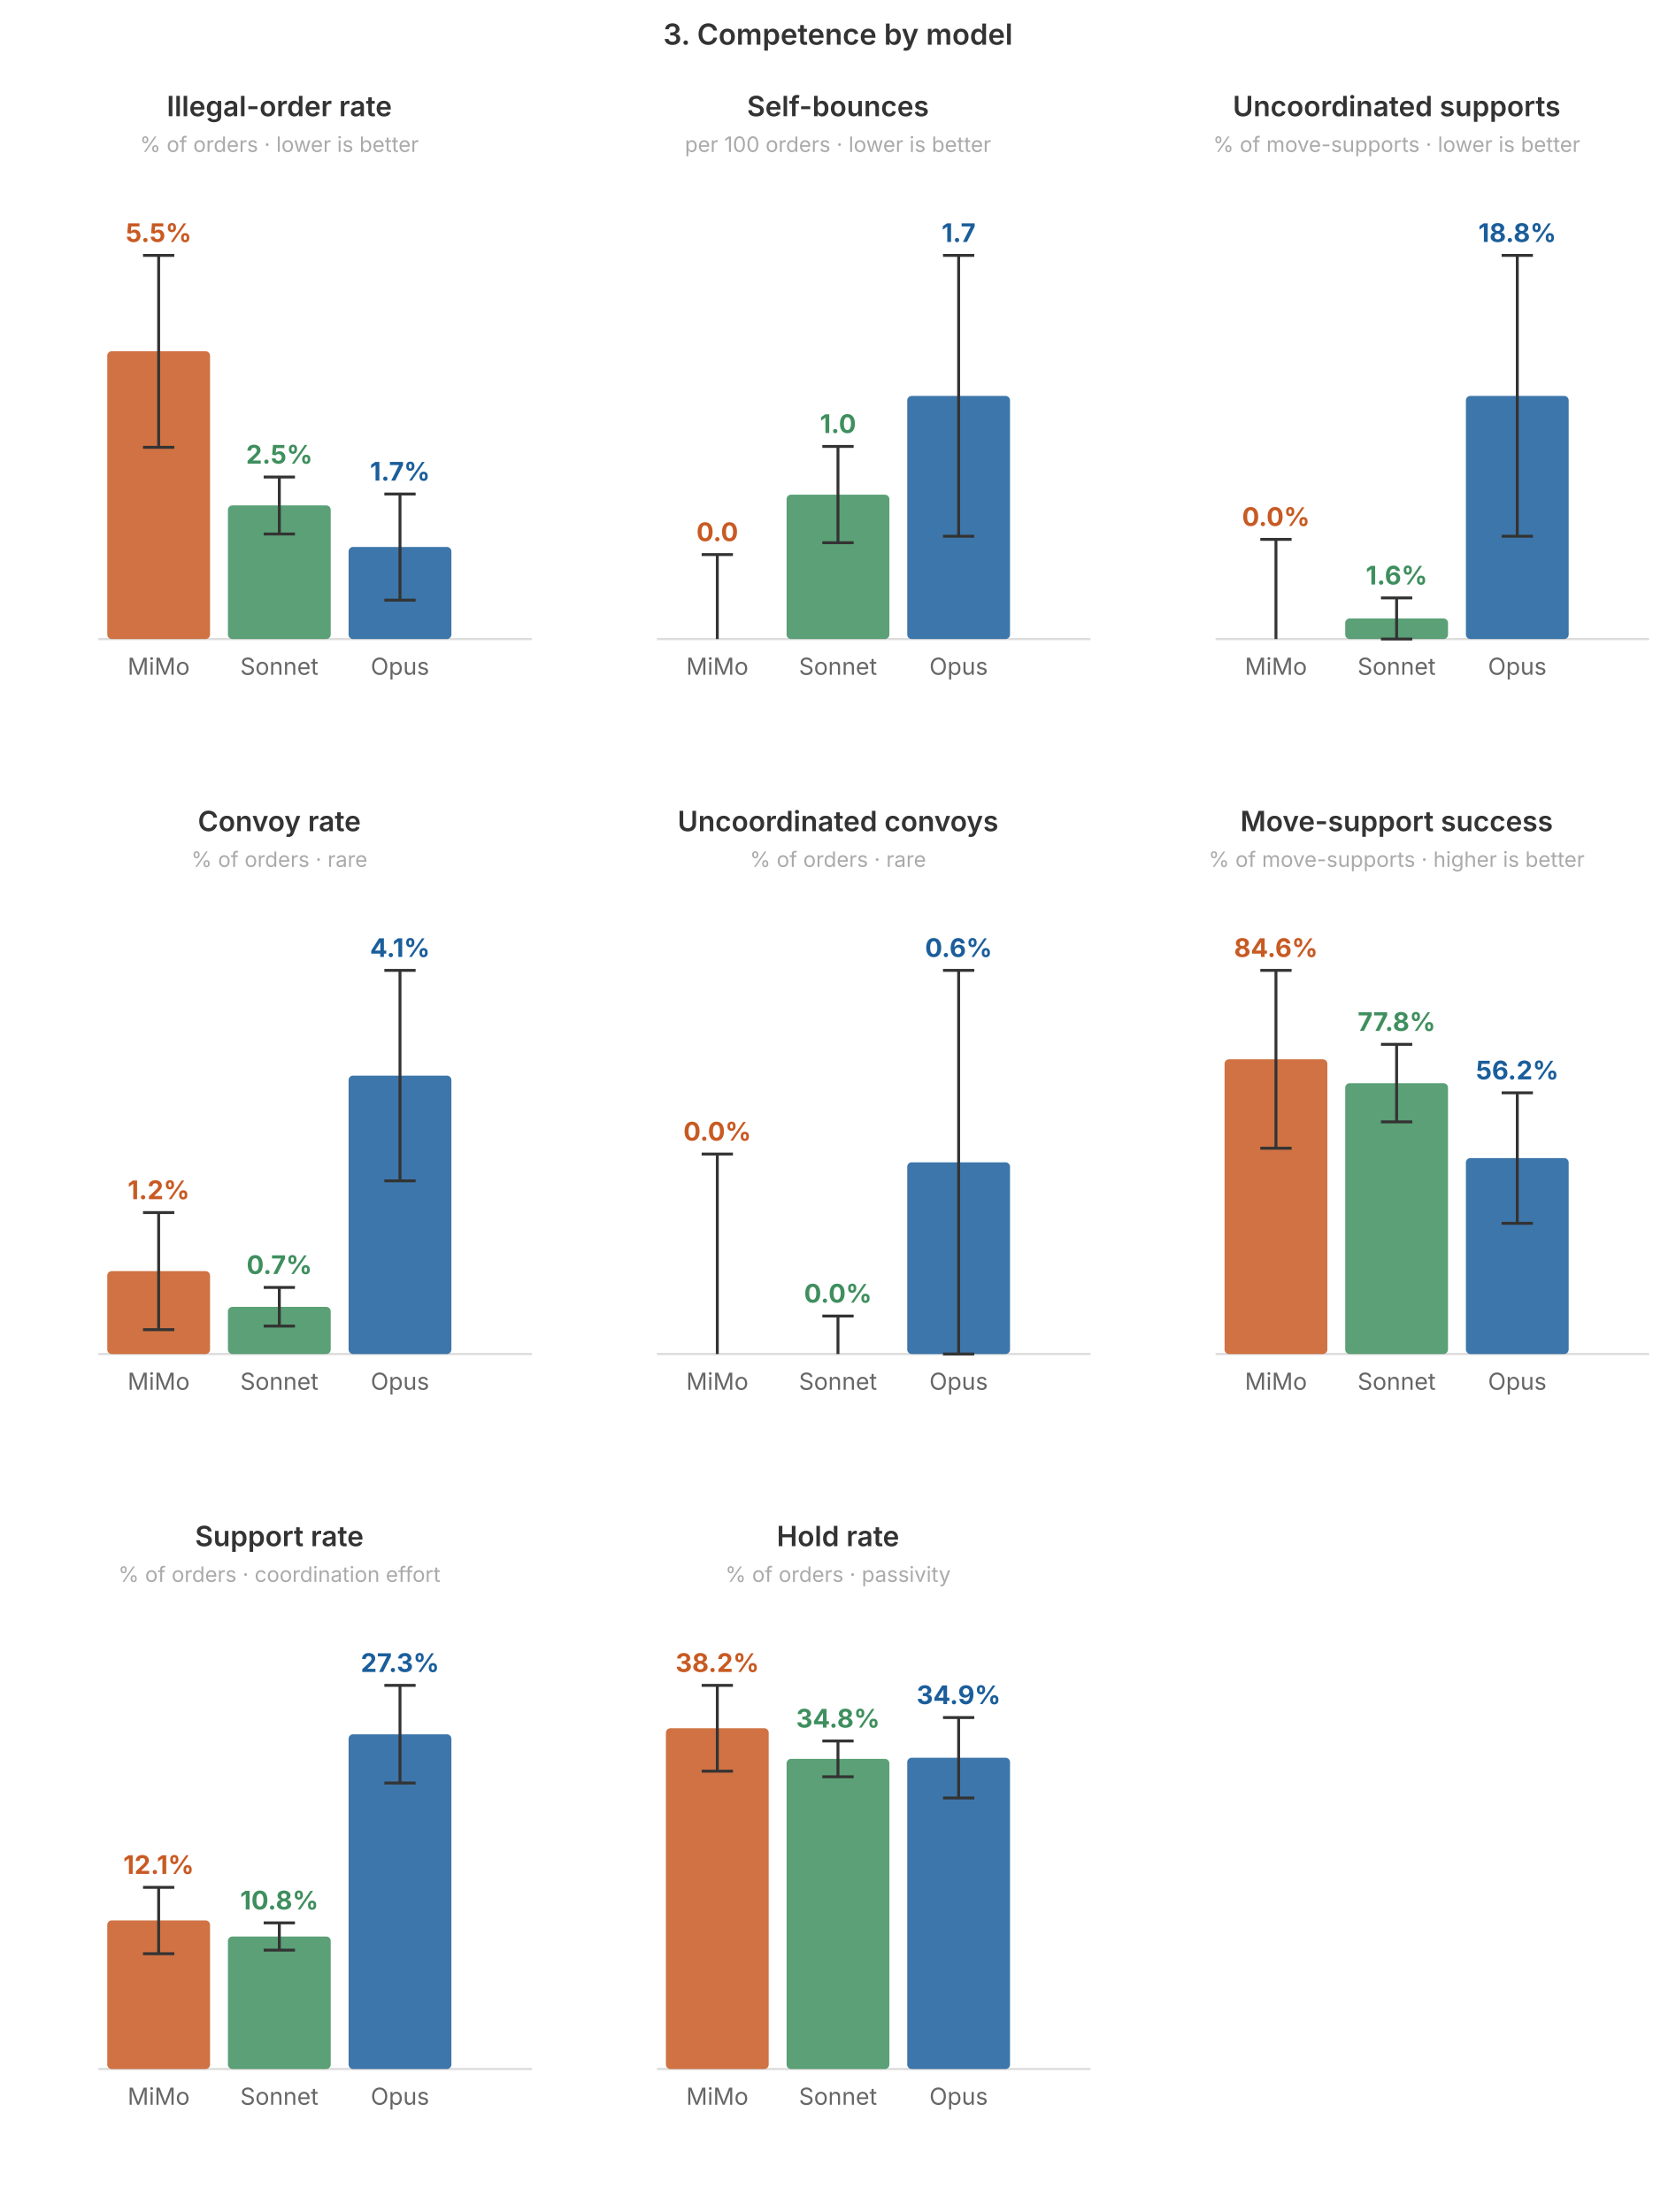
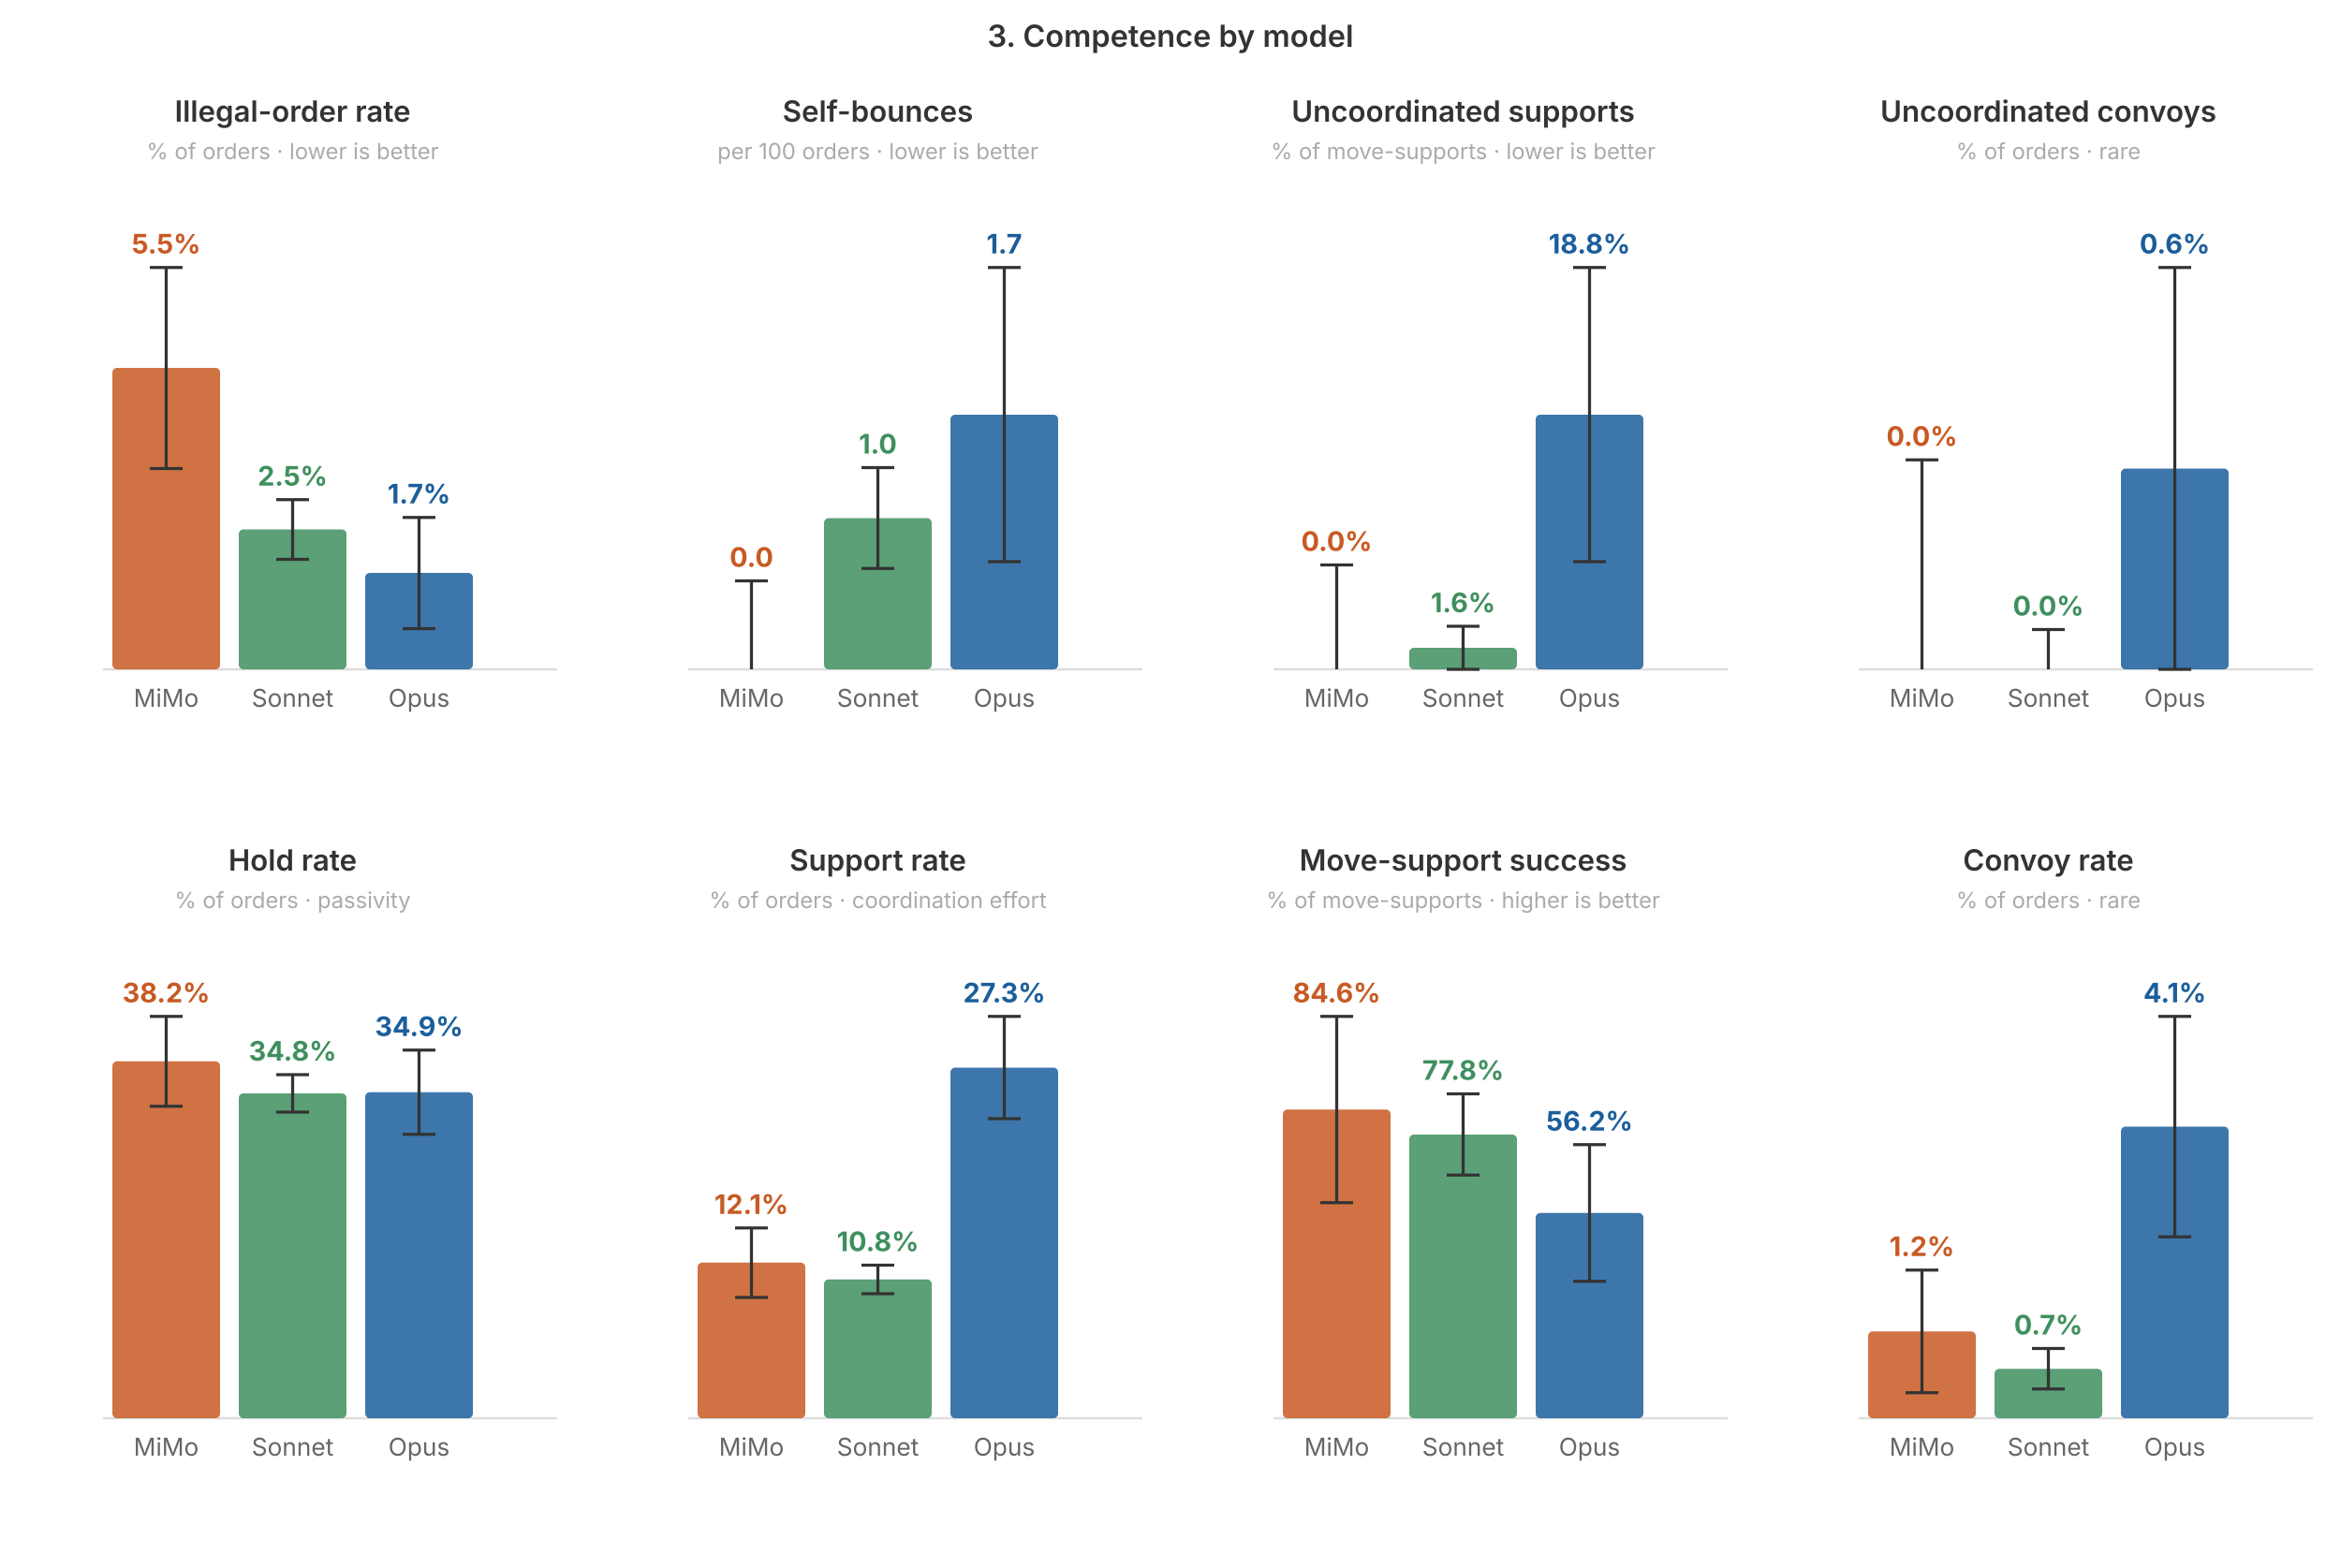
- <svg xmlns="http://www.w3.org/2000/svg" viewBox="0 0 750 990" font-family="-apple-system, system-ui, sans-serif" width="750" height="990">
-   <text x="375" y="20" text-anchor="middle" font-size="13" font-weight="600" fill="#333">3. Competence by model</text>
+ <svg xmlns="http://www.w3.org/2000/svg" viewBox="0 0 1000 670" font-family="-apple-system, system-ui, sans-serif" width="1000" height="670">
+   <text x="500" y="20" text-anchor="middle" font-size="13" font-weight="600" fill="#333">3. Competence by model</text>
  <text x="125" y="52" text-anchor="middle" font-size="12.5" font-weight="600" fill="#333">Illegal-order rate</text>
  <text x="125" y="68" text-anchor="middle" font-size="9.5" fill="#aaa">% of orders · lower is better</text>
  <line x1="44" y1="286" x2="238" y2="286" stroke="#ddd" stroke-width="1" />
  <rect x="48.0" y="157.2" width="46" height="128.8" rx="2" fill="#c85a23" fill-opacity="0.85" />
  <line x1="71.0" y1="114.3" x2="71.0" y2="200.2" stroke="#333" stroke-width="1.3" />
  <line x1="64.0" y1="114.3" x2="78.0" y2="114.3" stroke="#333" stroke-width="1.3" />
  <line x1="64.0" y1="200.2" x2="78.0" y2="200.2" stroke="#333" stroke-width="1.3" />
  <text x="71.0" y="108.3" text-anchor="middle" font-size="11.5" font-weight="700" fill="#c85a23">5.5%</text>
  <text x="71.0" y="302.0" text-anchor="middle" font-size="10.5" fill="#666">MiMo</text>
  <rect x="102.0" y="226.2" width="46" height="59.8" rx="2" fill="#3f8f5e" fill-opacity="0.85" />
  <line x1="125.0" y1="213.5" x2="125.0" y2="239.0" stroke="#333" stroke-width="1.3" />
  <line x1="118.0" y1="213.5" x2="132.0" y2="213.5" stroke="#333" stroke-width="1.3" />
  <line x1="118.0" y1="239.0" x2="132.0" y2="239.0" stroke="#333" stroke-width="1.3" />
  <text x="125.0" y="207.5" text-anchor="middle" font-size="11.5" font-weight="700" fill="#3f8f5e">2.5%</text>
  <text x="125.0" y="302.0" text-anchor="middle" font-size="10.5" fill="#666">Sonnet</text>
  <rect x="156.0" y="244.8" width="46" height="41.2" rx="2" fill="#1b5e9b" fill-opacity="0.85" />
  <line x1="179.0" y1="221.1" x2="179.0" y2="268.6" stroke="#333" stroke-width="1.3" />
  <line x1="172.0" y1="221.1" x2="186.0" y2="221.1" stroke="#333" stroke-width="1.3" />
  <line x1="172.0" y1="268.6" x2="186.0" y2="268.6" stroke="#333" stroke-width="1.3" />
  <text x="179.0" y="215.1" text-anchor="middle" font-size="11.5" font-weight="700" fill="#1b5e9b">1.7%</text>
  <text x="179.0" y="302.0" text-anchor="middle" font-size="10.5" fill="#666">Opus</text>
  <text x="375" y="52" text-anchor="middle" font-size="12.5" font-weight="600" fill="#333">Self-bounces</text>
  <text x="375" y="68" text-anchor="middle" font-size="9.5" fill="#aaa">per 100 orders · lower is better</text>
  <line x1="294" y1="286" x2="488" y2="286" stroke="#ddd" stroke-width="1" />
  <rect x="298.0" y="286.0" width="46" height="0.0" rx="2" fill="#c85a23" fill-opacity="0.85" />
  <line x1="321.0" y1="248.2" x2="321.0" y2="286.0" stroke="#333" stroke-width="1.3" />
  <line x1="314.0" y1="248.2" x2="328.0" y2="248.2" stroke="#333" stroke-width="1.3" />
  <text x="321.0" y="242.2" text-anchor="middle" font-size="11.5" font-weight="700" fill="#c85a23">0.0</text>
  <text x="321.0" y="302.0" text-anchor="middle" font-size="10.5" fill="#666">MiMo</text>
  <rect x="352.0" y="221.4" width="46" height="64.6" rx="2" fill="#3f8f5e" fill-opacity="0.85" />
  <line x1="375.0" y1="199.8" x2="375.0" y2="242.9" stroke="#333" stroke-width="1.3" />
  <line x1="368.0" y1="199.8" x2="382.0" y2="199.8" stroke="#333" stroke-width="1.3" />
  <line x1="368.0" y1="242.9" x2="382.0" y2="242.9" stroke="#333" stroke-width="1.3" />
  <text x="375.0" y="193.8" text-anchor="middle" font-size="11.5" font-weight="700" fill="#3f8f5e">1.0</text>
  <text x="375.0" y="302.0" text-anchor="middle" font-size="10.5" fill="#666">Sonnet</text>
  <rect x="406.0" y="177.2" width="46" height="108.8" rx="2" fill="#1b5e9b" fill-opacity="0.85" />
  <line x1="429.0" y1="114.3" x2="429.0" y2="240.0" stroke="#333" stroke-width="1.3" />
  <line x1="422.0" y1="114.3" x2="436.0" y2="114.3" stroke="#333" stroke-width="1.3" />
  <line x1="422.0" y1="240.0" x2="436.0" y2="240.0" stroke="#333" stroke-width="1.3" />
  <text x="429.0" y="108.3" text-anchor="middle" font-size="11.5" font-weight="700" fill="#1b5e9b">1.7</text>
  <text x="429.0" y="302.0" text-anchor="middle" font-size="10.5" fill="#666">Opus</text>
  <text x="625" y="52" text-anchor="middle" font-size="12.5" font-weight="600" fill="#333">Uncoordinated supports</text>
  <text x="625" y="68" text-anchor="middle" font-size="9.5" fill="#aaa">% of move-supports · lower is better</text>
  <line x1="544" y1="286" x2="738" y2="286" stroke="#ddd" stroke-width="1" />
  <rect x="548.0" y="286.0" width="46" height="0.0" rx="2" fill="#c85a23" fill-opacity="0.85" />
  <line x1="571.0" y1="241.4" x2="571.0" y2="286.0" stroke="#333" stroke-width="1.3" />
  <line x1="564.0" y1="241.4" x2="578.0" y2="241.4" stroke="#333" stroke-width="1.3" />
  <text x="571.0" y="235.4" text-anchor="middle" font-size="11.5" font-weight="700" fill="#c85a23">0.0%</text>
  <text x="571.0" y="302.0" text-anchor="middle" font-size="10.5" fill="#666">MiMo</text>
  <rect x="602.0" y="276.8" width="46" height="9.2" rx="2" fill="#3f8f5e" fill-opacity="0.85" />
  <line x1="625.0" y1="267.6" x2="625.0" y2="286.0" stroke="#333" stroke-width="1.3" />
  <line x1="618.0" y1="267.6" x2="632.0" y2="267.6" stroke="#333" stroke-width="1.3" />
  <line x1="618.0" y1="286.0" x2="632.0" y2="286.0" stroke="#333" stroke-width="1.3" />
  <text x="625.0" y="261.6" text-anchor="middle" font-size="11.5" font-weight="700" fill="#3f8f5e">1.6%</text>
  <text x="625.0" y="302.0" text-anchor="middle" font-size="10.5" fill="#666">Sonnet</text>
  <rect x="656.0" y="177.2" width="46" height="108.8" rx="2" fill="#1b5e9b" fill-opacity="0.85" />
  <line x1="679.0" y1="114.3" x2="679.0" y2="240.0" stroke="#333" stroke-width="1.3" />
  <line x1="672.0" y1="114.3" x2="686.0" y2="114.3" stroke="#333" stroke-width="1.3" />
  <line x1="672.0" y1="240.0" x2="686.0" y2="240.0" stroke="#333" stroke-width="1.3" />
  <text x="679.0" y="108.3" text-anchor="middle" font-size="11.5" font-weight="700" fill="#1b5e9b">18.8%</text>
  <text x="679.0" y="302.0" text-anchor="middle" font-size="10.5" fill="#666">Opus</text>
-   <text x="125" y="372" text-anchor="middle" font-size="12.5" font-weight="600" fill="#333">Convoy rate</text>
-   <text x="125" y="388" text-anchor="middle" font-size="9.5" fill="#aaa">% of orders · rare</text>
+   <text x="875" y="52" text-anchor="middle" font-size="12.5" font-weight="600" fill="#333">Uncoordinated convoys</text>
+   <text x="875" y="68" text-anchor="middle" font-size="9.5" fill="#aaa">% of orders · rare</text>
+   <line x1="794" y1="286" x2="988" y2="286" stroke="#ddd" stroke-width="1" />
+   <rect x="798.0" y="286.0" width="46" height="0.0" rx="2" fill="#c85a23" fill-opacity="0.85" />
+   <line x1="821.0" y1="196.5" x2="821.0" y2="286.0" stroke="#333" stroke-width="1.3" />
+   <line x1="814.0" y1="196.5" x2="828.0" y2="196.5" stroke="#333" stroke-width="1.3" />
+   <text x="821.0" y="190.5" text-anchor="middle" font-size="11.5" font-weight="700" fill="#c85a23">0.0%</text>
+   <text x="821.0" y="302.0" text-anchor="middle" font-size="10.5" fill="#666">MiMo</text>
+   <rect x="852.0" y="286.0" width="46" height="0.0" rx="2" fill="#3f8f5e" fill-opacity="0.85" />
+   <line x1="875.0" y1="269.0" x2="875.0" y2="286.0" stroke="#333" stroke-width="1.3" />
+   <line x1="868.0" y1="269.0" x2="882.0" y2="269.0" stroke="#333" stroke-width="1.3" />
+   <text x="875.0" y="263.0" text-anchor="middle" font-size="11.5" font-weight="700" fill="#3f8f5e">0.0%</text>
+   <text x="875.0" y="302.0" text-anchor="middle" font-size="10.5" fill="#666">Sonnet</text>
+   <rect x="906.0" y="200.2" width="46" height="85.8" rx="2" fill="#1b5e9b" fill-opacity="0.85" />
+   <line x1="929.0" y1="114.3" x2="929.0" y2="286.0" stroke="#333" stroke-width="1.3" />
+   <line x1="922.0" y1="114.3" x2="936.0" y2="114.3" stroke="#333" stroke-width="1.3" />
+   <line x1="922.0" y1="286.0" x2="936.0" y2="286.0" stroke="#333" stroke-width="1.3" />
+   <text x="929.0" y="108.3" text-anchor="middle" font-size="11.5" font-weight="700" fill="#1b5e9b">0.6%</text>
+   <text x="929.0" y="302.0" text-anchor="middle" font-size="10.5" fill="#666">Opus</text>
+   <text x="125" y="372" text-anchor="middle" font-size="12.5" font-weight="600" fill="#333">Hold rate</text>
+   <text x="125" y="388" text-anchor="middle" font-size="9.5" fill="#aaa">% of orders · passivity</text>
  <line x1="44" y1="606" x2="238" y2="606" stroke="#ddd" stroke-width="1" />
-   <rect x="48.0" y="568.9" width="46" height="37.1" rx="2" fill="#c85a23" fill-opacity="0.85" />
-   <line x1="71.0" y1="542.7" x2="71.0" y2="595.1" stroke="#333" stroke-width="1.3" />
-   <line x1="64.0" y1="542.7" x2="78.0" y2="542.7" stroke="#333" stroke-width="1.3" />
-   <line x1="64.0" y1="595.1" x2="78.0" y2="595.1" stroke="#333" stroke-width="1.3" />
-   <text x="71.0" y="536.7" text-anchor="middle" font-size="11.5" font-weight="700" fill="#c85a23">1.2%</text>
+   <rect x="48.0" y="453.5" width="46" height="152.5" rx="2" fill="#c85a23" fill-opacity="0.85" />
+   <line x1="71.0" y1="434.3" x2="71.0" y2="472.7" stroke="#333" stroke-width="1.3" />
+   <line x1="64.0" y1="434.3" x2="78.0" y2="434.3" stroke="#333" stroke-width="1.3" />
+   <line x1="64.0" y1="472.7" x2="78.0" y2="472.7" stroke="#333" stroke-width="1.3" />
+   <text x="71.0" y="428.3" text-anchor="middle" font-size="11.5" font-weight="700" fill="#c85a23">38.2%</text>
  <text x="71.0" y="622.0" text-anchor="middle" font-size="10.5" fill="#666">MiMo</text>
-   <rect x="102.0" y="584.9" width="46" height="21.1" rx="2" fill="#3f8f5e" fill-opacity="0.85" />
-   <line x1="125.0" y1="576.2" x2="125.0" y2="593.5" stroke="#333" stroke-width="1.3" />
-   <line x1="118.0" y1="576.2" x2="132.0" y2="576.2" stroke="#333" stroke-width="1.3" />
-   <line x1="118.0" y1="593.5" x2="132.0" y2="593.5" stroke="#333" stroke-width="1.3" />
-   <text x="125.0" y="570.2" text-anchor="middle" font-size="11.5" font-weight="700" fill="#3f8f5e">0.7%</text>
+   <rect x="102.0" y="467.2" width="46" height="138.8" rx="2" fill="#3f8f5e" fill-opacity="0.85" />
+   <line x1="125.0" y1="459.2" x2="125.0" y2="475.2" stroke="#333" stroke-width="1.3" />
+   <line x1="118.0" y1="459.2" x2="132.0" y2="459.2" stroke="#333" stroke-width="1.3" />
+   <line x1="118.0" y1="475.2" x2="132.0" y2="475.2" stroke="#333" stroke-width="1.3" />
+   <text x="125.0" y="453.2" text-anchor="middle" font-size="11.5" font-weight="700" fill="#3f8f5e">34.8%</text>
  <text x="125.0" y="622.0" text-anchor="middle" font-size="10.5" fill="#666">Sonnet</text>
-   <rect x="156.0" y="481.4" width="46" height="124.6" rx="2" fill="#1b5e9b" fill-opacity="0.85" />
-   <line x1="179.0" y1="434.3" x2="179.0" y2="528.5" stroke="#333" stroke-width="1.3" />
-   <line x1="172.0" y1="434.3" x2="186.0" y2="434.3" stroke="#333" stroke-width="1.3" />
-   <line x1="172.0" y1="528.5" x2="186.0" y2="528.5" stroke="#333" stroke-width="1.3" />
-   <text x="179.0" y="428.3" text-anchor="middle" font-size="11.5" font-weight="700" fill="#1b5e9b">4.1%</text>
+   <rect x="156.0" y="466.7" width="46" height="139.3" rx="2" fill="#1b5e9b" fill-opacity="0.85" />
+   <line x1="179.0" y1="448.7" x2="179.0" y2="484.7" stroke="#333" stroke-width="1.3" />
+   <line x1="172.0" y1="448.7" x2="186.0" y2="448.7" stroke="#333" stroke-width="1.3" />
+   <line x1="172.0" y1="484.7" x2="186.0" y2="484.7" stroke="#333" stroke-width="1.3" />
+   <text x="179.0" y="442.7" text-anchor="middle" font-size="11.5" font-weight="700" fill="#1b5e9b">34.9%</text>
  <text x="179.0" y="622.0" text-anchor="middle" font-size="10.5" fill="#666">Opus</text>
-   <text x="375" y="372" text-anchor="middle" font-size="12.5" font-weight="600" fill="#333">Uncoordinated convoys</text>
-   <text x="375" y="388" text-anchor="middle" font-size="9.5" fill="#aaa">% of orders · rare</text>
+   <text x="375" y="372" text-anchor="middle" font-size="12.5" font-weight="600" fill="#333">Support rate</text>
+   <text x="375" y="388" text-anchor="middle" font-size="9.5" fill="#aaa">% of orders · coordination effort</text>
  <line x1="294" y1="606" x2="488" y2="606" stroke="#ddd" stroke-width="1" />
-   <rect x="298.0" y="606.0" width="46" height="0.0" rx="2" fill="#c85a23" fill-opacity="0.85" />
-   <line x1="321.0" y1="516.5" x2="321.0" y2="606.0" stroke="#333" stroke-width="1.3" />
-   <line x1="314.0" y1="516.5" x2="328.0" y2="516.5" stroke="#333" stroke-width="1.3" />
-   <text x="321.0" y="510.5" text-anchor="middle" font-size="11.5" font-weight="700" fill="#c85a23">0.0%</text>
+   <rect x="298.0" y="539.5" width="46" height="66.5" rx="2" fill="#c85a23" fill-opacity="0.85" />
+   <line x1="321.0" y1="524.7" x2="321.0" y2="554.4" stroke="#333" stroke-width="1.3" />
+   <line x1="314.0" y1="524.7" x2="328.0" y2="524.7" stroke="#333" stroke-width="1.3" />
+   <line x1="314.0" y1="554.4" x2="328.0" y2="554.4" stroke="#333" stroke-width="1.3" />
+   <text x="321.0" y="518.7" text-anchor="middle" font-size="11.5" font-weight="700" fill="#c85a23">12.1%</text>
  <text x="321.0" y="622.0" text-anchor="middle" font-size="10.5" fill="#666">MiMo</text>
-   <rect x="352.0" y="606.0" width="46" height="0.0" rx="2" fill="#3f8f5e" fill-opacity="0.85" />
-   <line x1="375.0" y1="589.0" x2="375.0" y2="606.0" stroke="#333" stroke-width="1.3" />
-   <line x1="368.0" y1="589.0" x2="382.0" y2="589.0" stroke="#333" stroke-width="1.3" />
-   <text x="375.0" y="583.0" text-anchor="middle" font-size="11.5" font-weight="700" fill="#3f8f5e">0.0%</text>
+   <rect x="352.0" y="546.7" width="46" height="59.3" rx="2" fill="#3f8f5e" fill-opacity="0.85" />
+   <line x1="375.0" y1="540.6" x2="375.0" y2="552.8" stroke="#333" stroke-width="1.3" />
+   <line x1="368.0" y1="540.6" x2="382.0" y2="540.6" stroke="#333" stroke-width="1.3" />
+   <line x1="368.0" y1="552.8" x2="382.0" y2="552.8" stroke="#333" stroke-width="1.3" />
+   <text x="375.0" y="534.6" text-anchor="middle" font-size="11.5" font-weight="700" fill="#3f8f5e">10.8%</text>
  <text x="375.0" y="622.0" text-anchor="middle" font-size="10.5" fill="#666">Sonnet</text>
-   <rect x="406.0" y="520.2" width="46" height="85.8" rx="2" fill="#1b5e9b" fill-opacity="0.85" />
-   <line x1="429.0" y1="434.3" x2="429.0" y2="606.0" stroke="#333" stroke-width="1.3" />
+   <rect x="406.0" y="456.2" width="46" height="149.8" rx="2" fill="#1b5e9b" fill-opacity="0.85" />
+   <line x1="429.0" y1="434.3" x2="429.0" y2="478.0" stroke="#333" stroke-width="1.3" />
  <line x1="422.0" y1="434.3" x2="436.0" y2="434.3" stroke="#333" stroke-width="1.3" />
-   <line x1="422.0" y1="606.0" x2="436.0" y2="606.0" stroke="#333" stroke-width="1.3" />
-   <text x="429.0" y="428.3" text-anchor="middle" font-size="11.5" font-weight="700" fill="#1b5e9b">0.6%</text>
+   <line x1="422.0" y1="478.0" x2="436.0" y2="478.0" stroke="#333" stroke-width="1.3" />
+   <text x="429.0" y="428.3" text-anchor="middle" font-size="11.5" font-weight="700" fill="#1b5e9b">27.3%</text>
  <text x="429.0" y="622.0" text-anchor="middle" font-size="10.5" fill="#666">Opus</text>
  <text x="625" y="372" text-anchor="middle" font-size="12.5" font-weight="600" fill="#333">Move-support success</text>
  <text x="625" y="388" text-anchor="middle" font-size="9.5" fill="#aaa">% of move-supports · higher is better</text>
  <line x1="544" y1="606" x2="738" y2="606" stroke="#ddd" stroke-width="1" />
  <rect x="548.0" y="474.1" width="46" height="131.9" rx="2" fill="#c85a23" fill-opacity="0.85" />
  <line x1="571.0" y1="434.3" x2="571.0" y2="513.9" stroke="#333" stroke-width="1.3" />
  <line x1="564.0" y1="434.3" x2="578.0" y2="434.3" stroke="#333" stroke-width="1.3" />
  <line x1="564.0" y1="513.9" x2="578.0" y2="513.9" stroke="#333" stroke-width="1.3" />
  <text x="571.0" y="428.3" text-anchor="middle" font-size="11.5" font-weight="700" fill="#c85a23">84.6%</text>
  <text x="571.0" y="622.0" text-anchor="middle" font-size="10.5" fill="#666">MiMo</text>
  <rect x="602.0" y="484.8" width="46" height="121.2" rx="2" fill="#3f8f5e" fill-opacity="0.85" />
  <line x1="625.0" y1="467.4" x2="625.0" y2="502.1" stroke="#333" stroke-width="1.3" />
  <line x1="618.0" y1="467.4" x2="632.0" y2="467.4" stroke="#333" stroke-width="1.3" />
  <line x1="618.0" y1="502.1" x2="632.0" y2="502.1" stroke="#333" stroke-width="1.3" />
  <text x="625.0" y="461.4" text-anchor="middle" font-size="11.5" font-weight="700" fill="#3f8f5e">77.8%</text>
  <text x="625.0" y="622.0" text-anchor="middle" font-size="10.5" fill="#666">Sonnet</text>
  <rect x="656.0" y="518.3" width="46" height="87.7" rx="2" fill="#1b5e9b" fill-opacity="0.85" />
  <line x1="679.0" y1="489.1" x2="679.0" y2="547.5" stroke="#333" stroke-width="1.3" />
  <line x1="672.0" y1="489.1" x2="686.0" y2="489.1" stroke="#333" stroke-width="1.3" />
  <line x1="672.0" y1="547.5" x2="686.0" y2="547.5" stroke="#333" stroke-width="1.3" />
  <text x="679.0" y="483.1" text-anchor="middle" font-size="11.5" font-weight="700" fill="#1b5e9b">56.2%</text>
  <text x="679.0" y="622.0" text-anchor="middle" font-size="10.5" fill="#666">Opus</text>
-   <text x="125" y="692" text-anchor="middle" font-size="12.5" font-weight="600" fill="#333">Support rate</text>
-   <text x="125" y="708" text-anchor="middle" font-size="9.5" fill="#aaa">% of orders · coordination effort</text>
-   <line x1="44" y1="926" x2="238" y2="926" stroke="#ddd" stroke-width="1" />
-   <rect x="48.0" y="859.5" width="46" height="66.5" rx="2" fill="#c85a23" fill-opacity="0.85" />
-   <line x1="71.0" y1="844.7" x2="71.0" y2="874.4" stroke="#333" stroke-width="1.3" />
-   <line x1="64.0" y1="844.7" x2="78.0" y2="844.7" stroke="#333" stroke-width="1.3" />
-   <line x1="64.0" y1="874.4" x2="78.0" y2="874.4" stroke="#333" stroke-width="1.3" />
-   <text x="71.0" y="838.7" text-anchor="middle" font-size="11.5" font-weight="700" fill="#c85a23">12.1%</text>
-   <text x="71.0" y="942.0" text-anchor="middle" font-size="10.5" fill="#666">MiMo</text>
-   <rect x="102.0" y="866.7" width="46" height="59.3" rx="2" fill="#3f8f5e" fill-opacity="0.85" />
-   <line x1="125.0" y1="860.6" x2="125.0" y2="872.8" stroke="#333" stroke-width="1.3" />
-   <line x1="118.0" y1="860.6" x2="132.0" y2="860.6" stroke="#333" stroke-width="1.3" />
-   <line x1="118.0" y1="872.8" x2="132.0" y2="872.8" stroke="#333" stroke-width="1.3" />
-   <text x="125.0" y="854.6" text-anchor="middle" font-size="11.5" font-weight="700" fill="#3f8f5e">10.8%</text>
-   <text x="125.0" y="942.0" text-anchor="middle" font-size="10.5" fill="#666">Sonnet</text>
-   <rect x="156.0" y="776.2" width="46" height="149.8" rx="2" fill="#1b5e9b" fill-opacity="0.85" />
-   <line x1="179.0" y1="754.3" x2="179.0" y2="798.0" stroke="#333" stroke-width="1.3" />
-   <line x1="172.0" y1="754.3" x2="186.0" y2="754.3" stroke="#333" stroke-width="1.3" />
-   <line x1="172.0" y1="798.0" x2="186.0" y2="798.0" stroke="#333" stroke-width="1.3" />
-   <text x="179.0" y="748.3" text-anchor="middle" font-size="11.5" font-weight="700" fill="#1b5e9b">27.3%</text>
-   <text x="179.0" y="942.0" text-anchor="middle" font-size="10.5" fill="#666">Opus</text>
-   <text x="375" y="692" text-anchor="middle" font-size="12.5" font-weight="600" fill="#333">Hold rate</text>
-   <text x="375" y="708" text-anchor="middle" font-size="9.5" fill="#aaa">% of orders · passivity</text>
-   <line x1="294" y1="926" x2="488" y2="926" stroke="#ddd" stroke-width="1" />
-   <rect x="298.0" y="773.5" width="46" height="152.5" rx="2" fill="#c85a23" fill-opacity="0.85" />
-   <line x1="321.0" y1="754.3" x2="321.0" y2="792.7" stroke="#333" stroke-width="1.3" />
-   <line x1="314.0" y1="754.3" x2="328.0" y2="754.3" stroke="#333" stroke-width="1.3" />
-   <line x1="314.0" y1="792.7" x2="328.0" y2="792.7" stroke="#333" stroke-width="1.3" />
-   <text x="321.0" y="748.3" text-anchor="middle" font-size="11.5" font-weight="700" fill="#c85a23">38.2%</text>
-   <text x="321.0" y="942.0" text-anchor="middle" font-size="10.5" fill="#666">MiMo</text>
-   <rect x="352.0" y="787.2" width="46" height="138.8" rx="2" fill="#3f8f5e" fill-opacity="0.85" />
-   <line x1="375.0" y1="779.2" x2="375.0" y2="795.2" stroke="#333" stroke-width="1.3" />
-   <line x1="368.0" y1="779.2" x2="382.0" y2="779.2" stroke="#333" stroke-width="1.3" />
-   <line x1="368.0" y1="795.2" x2="382.0" y2="795.2" stroke="#333" stroke-width="1.3" />
-   <text x="375.0" y="773.2" text-anchor="middle" font-size="11.5" font-weight="700" fill="#3f8f5e">34.8%</text>
-   <text x="375.0" y="942.0" text-anchor="middle" font-size="10.5" fill="#666">Sonnet</text>
-   <rect x="406.0" y="786.7" width="46" height="139.3" rx="2" fill="#1b5e9b" fill-opacity="0.85" />
-   <line x1="429.0" y1="768.7" x2="429.0" y2="804.7" stroke="#333" stroke-width="1.3" />
-   <line x1="422.0" y1="768.7" x2="436.0" y2="768.7" stroke="#333" stroke-width="1.3" />
-   <line x1="422.0" y1="804.7" x2="436.0" y2="804.7" stroke="#333" stroke-width="1.3" />
-   <text x="429.0" y="762.7" text-anchor="middle" font-size="11.5" font-weight="700" fill="#1b5e9b">34.9%</text>
-   <text x="429.0" y="942.0" text-anchor="middle" font-size="10.5" fill="#666">Opus</text>
+   <text x="875" y="372" text-anchor="middle" font-size="12.5" font-weight="600" fill="#333">Convoy rate</text>
+   <text x="875" y="388" text-anchor="middle" font-size="9.5" fill="#aaa">% of orders · rare</text>
+   <line x1="794" y1="606" x2="988" y2="606" stroke="#ddd" stroke-width="1" />
+   <rect x="798.0" y="568.9" width="46" height="37.1" rx="2" fill="#c85a23" fill-opacity="0.85" />
+   <line x1="821.0" y1="542.7" x2="821.0" y2="595.1" stroke="#333" stroke-width="1.3" />
+   <line x1="814.0" y1="542.7" x2="828.0" y2="542.7" stroke="#333" stroke-width="1.3" />
+   <line x1="814.0" y1="595.1" x2="828.0" y2="595.1" stroke="#333" stroke-width="1.3" />
+   <text x="821.0" y="536.7" text-anchor="middle" font-size="11.5" font-weight="700" fill="#c85a23">1.2%</text>
+   <text x="821.0" y="622.0" text-anchor="middle" font-size="10.5" fill="#666">MiMo</text>
+   <rect x="852.0" y="584.9" width="46" height="21.1" rx="2" fill="#3f8f5e" fill-opacity="0.85" />
+   <line x1="875.0" y1="576.2" x2="875.0" y2="593.5" stroke="#333" stroke-width="1.3" />
+   <line x1="868.0" y1="576.2" x2="882.0" y2="576.2" stroke="#333" stroke-width="1.3" />
+   <line x1="868.0" y1="593.5" x2="882.0" y2="593.5" stroke="#333" stroke-width="1.3" />
+   <text x="875.0" y="570.2" text-anchor="middle" font-size="11.5" font-weight="700" fill="#3f8f5e">0.7%</text>
+   <text x="875.0" y="622.0" text-anchor="middle" font-size="10.5" fill="#666">Sonnet</text>
+   <rect x="906.0" y="481.4" width="46" height="124.6" rx="2" fill="#1b5e9b" fill-opacity="0.85" />
+   <line x1="929.0" y1="434.3" x2="929.0" y2="528.5" stroke="#333" stroke-width="1.3" />
+   <line x1="922.0" y1="434.3" x2="936.0" y2="434.3" stroke="#333" stroke-width="1.3" />
+   <line x1="922.0" y1="528.5" x2="936.0" y2="528.5" stroke="#333" stroke-width="1.3" />
+   <text x="929.0" y="428.3" text-anchor="middle" font-size="11.5" font-weight="700" fill="#1b5e9b">4.1%</text>
+   <text x="929.0" y="622.0" text-anchor="middle" font-size="10.5" fill="#666">Opus</text>
</svg>
